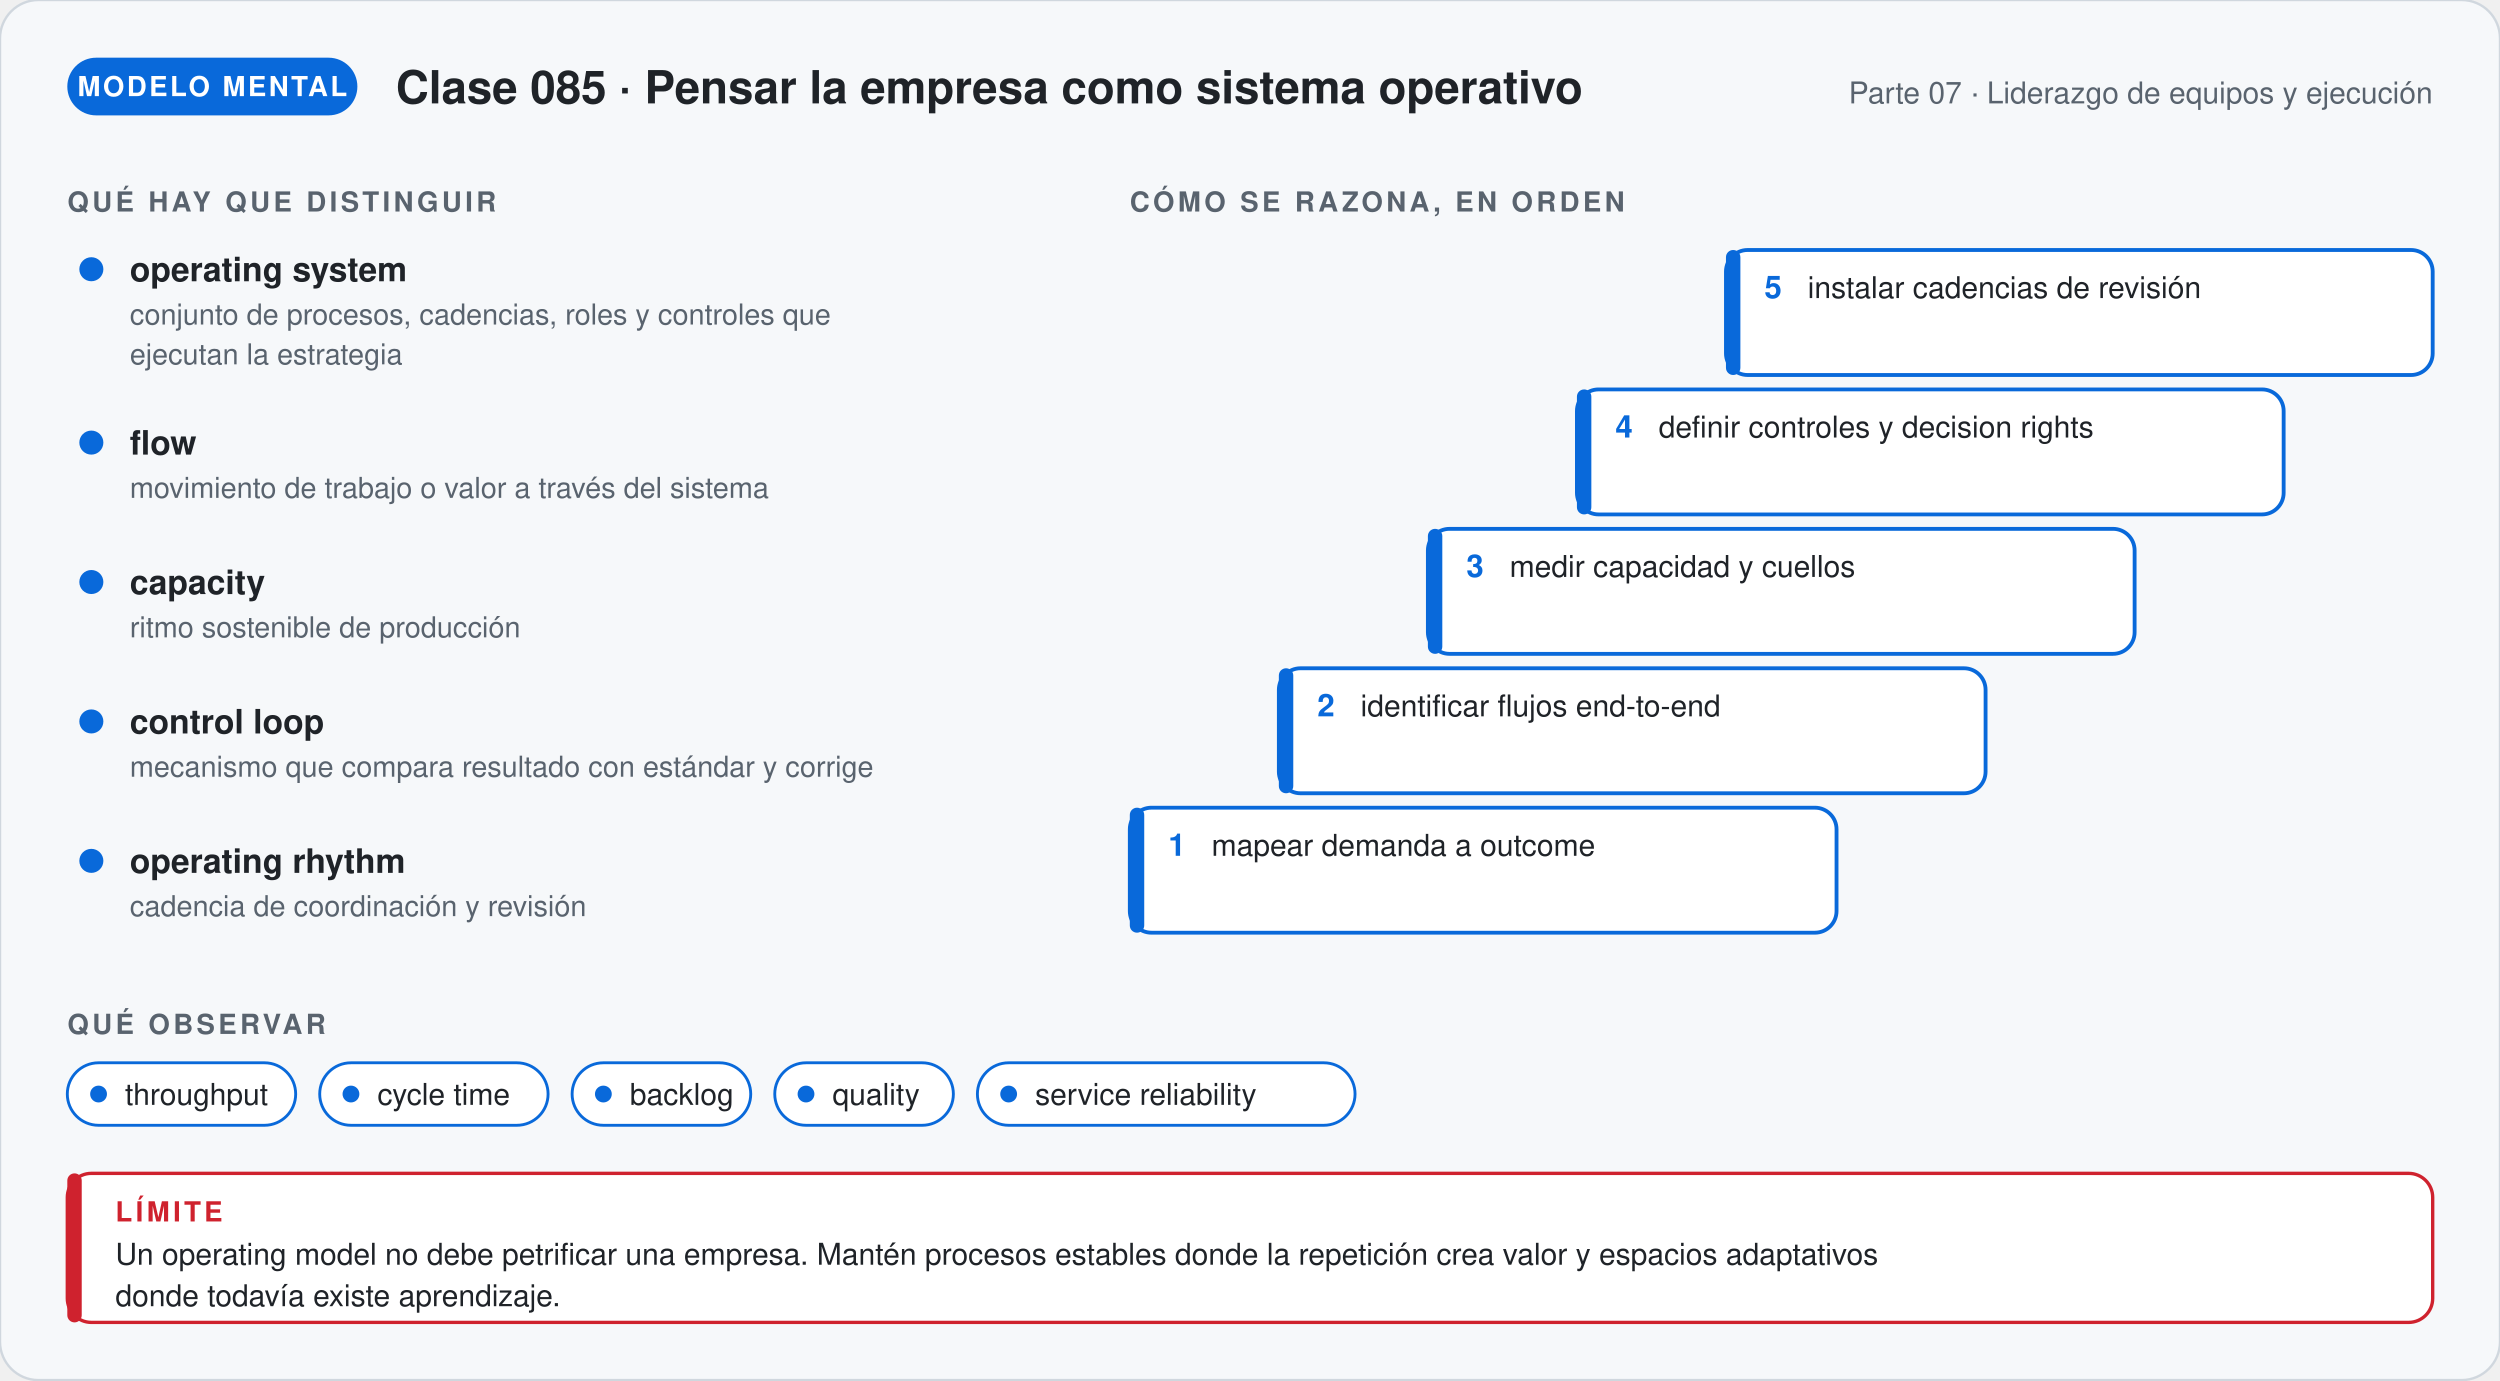
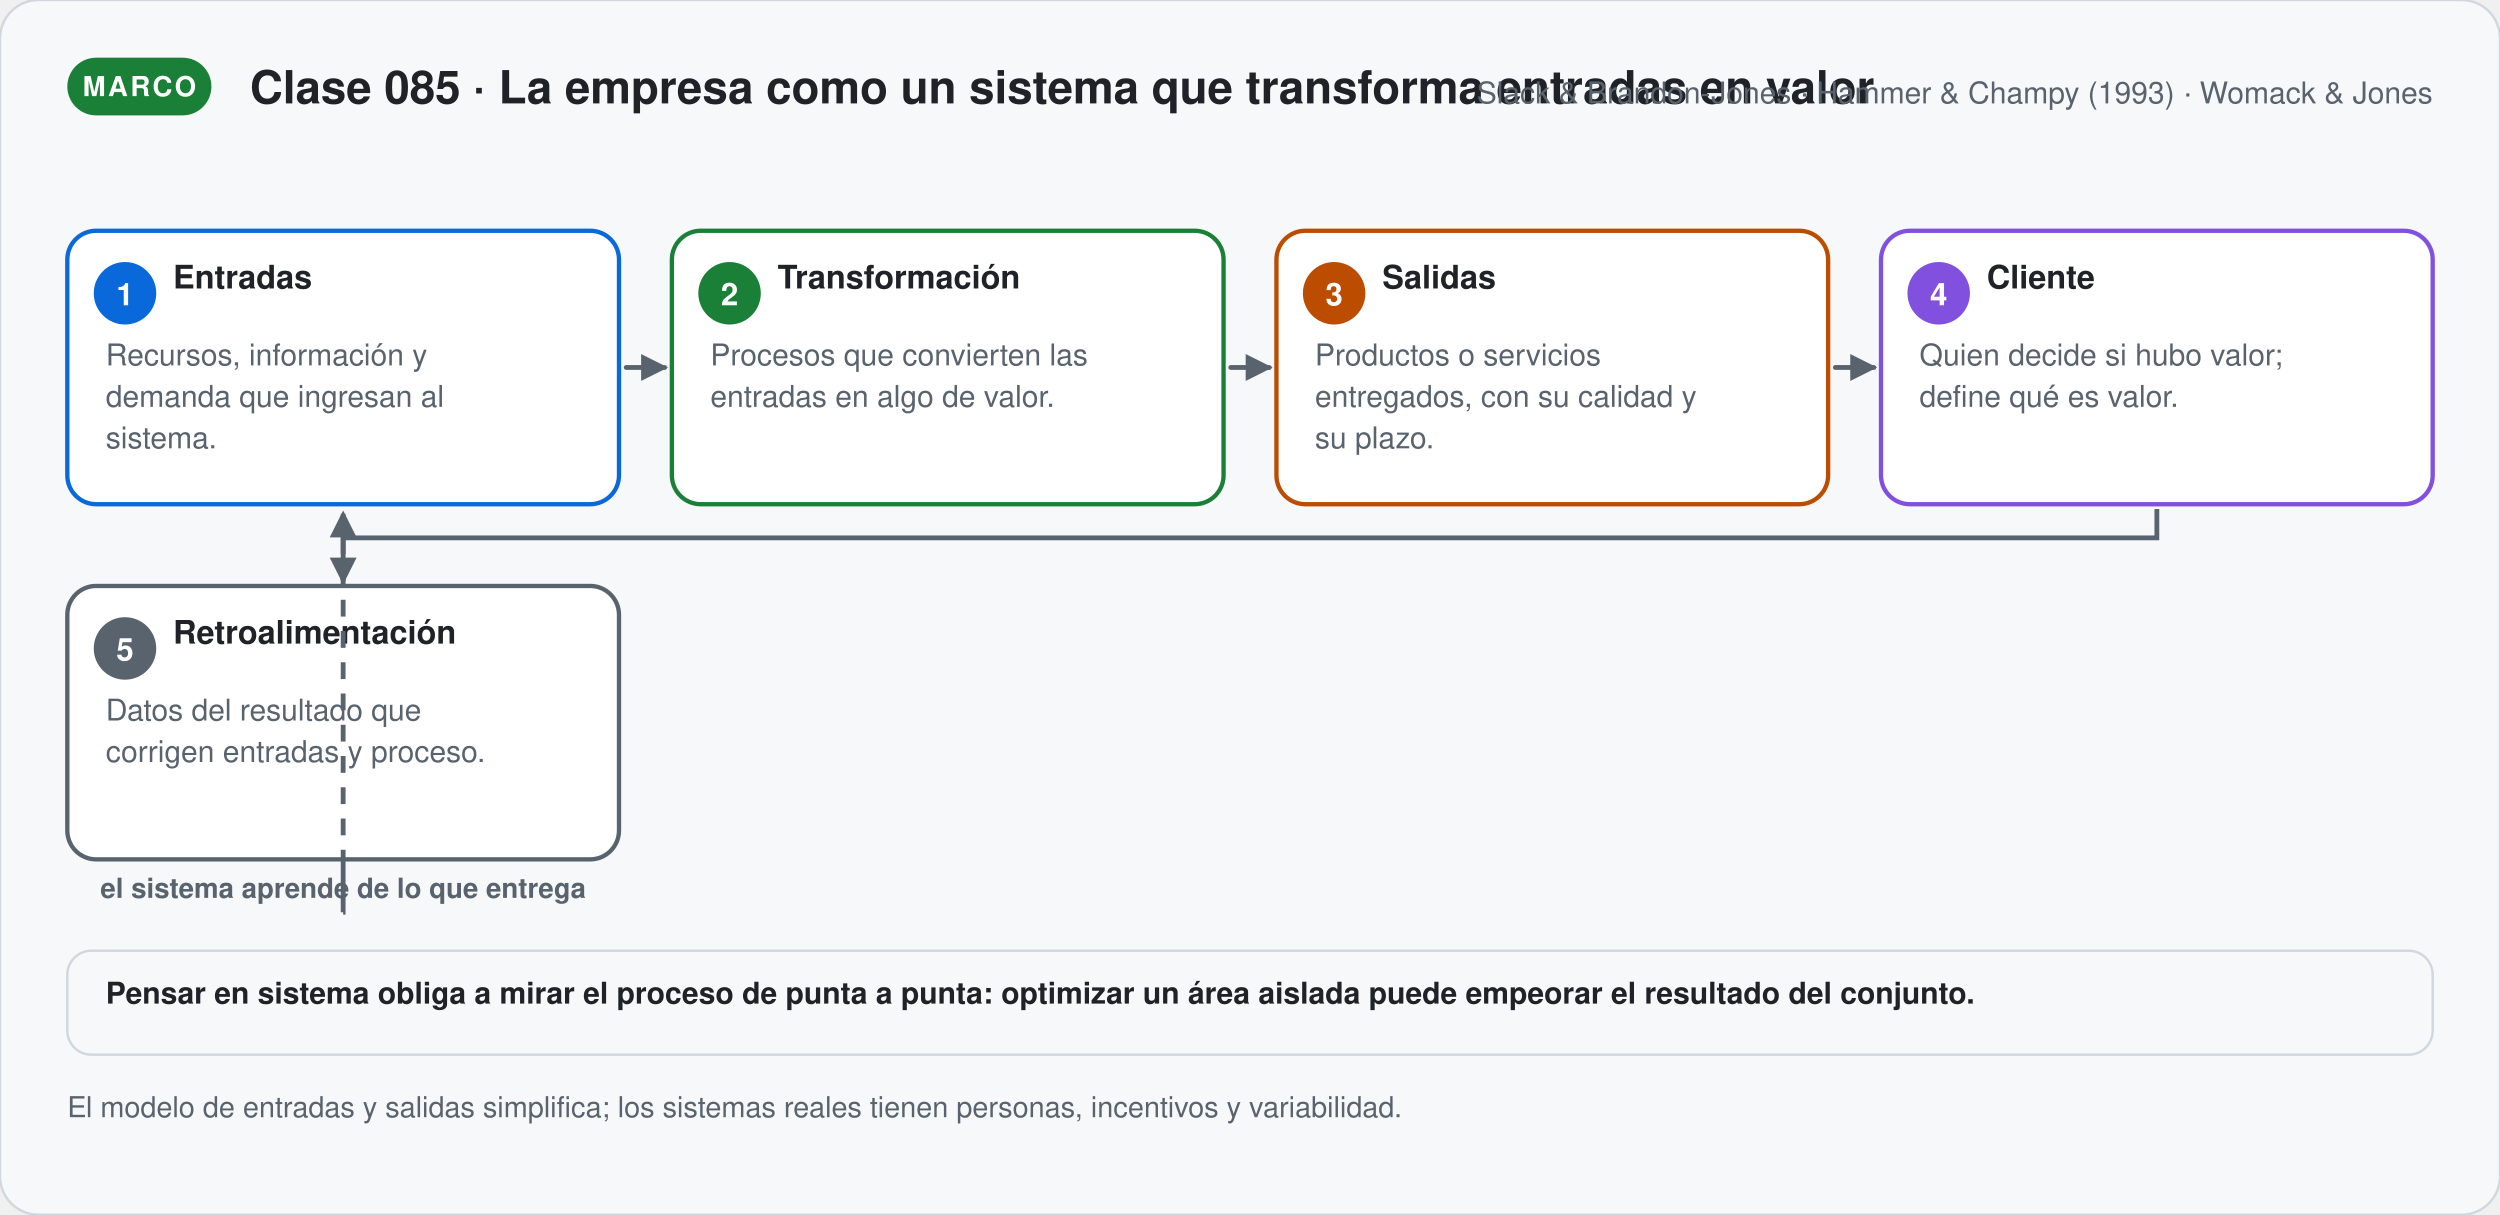
- <svg xmlns="http://www.w3.org/2000/svg" viewBox="0 0 1040 574.12" width="1040" role="img" aria-labelledby="t-g85 d-g85" font-family="'Segoe UI', 'Helvetica Neue', Helvetica, Arial, sans-serif">
+ <svg xmlns="http://www.w3.org/2000/svg" viewBox="0 0 1040 505.31" width="1040" role="img" aria-labelledby="t-s85 d-s85" font-family="'Segoe UI', 'Helvetica Neue', Helvetica, Arial, sans-serif">
  <defs>
-     <marker id="p-g85" viewBox="0 0 10 10" refX="8" refY="5" markerWidth="7" markerHeight="7" orient="auto">
+     <marker id="p-s85" viewBox="0 0 10 10" refX="8" refY="5" markerWidth="7" markerHeight="7" orient="auto">
      <path d="M1,1 L9,5 L1,9 Z" fill="#59636e" />
    </marker>
  </defs>
-   <rect width="1040" height="574.12" rx="16" fill="#f6f8fa" stroke="#d0d7de" />
-   <rect x="28" y="24" width="120.67" height="24" rx="12" fill="#0969da" />
-   <text x="88.335" y="40" font-size="11.5" font-weight="700" fill="#ffffff" text-anchor="middle" letter-spacing="1">MODELO MENTAL</text>
-   <text x="164.67" y="43" font-size="19" font-weight="700" fill="#1f2328" text-anchor="start">Clase 085 · Pensar la empresa como sistema operativo</text>
-   <text x="1012" y="43" font-size="12.5" font-weight="400" fill="#59636e" text-anchor="end">Parte 07 · Liderazgo de equipos y ejecución</text>
-   <text x="28" y="88" font-size="11.5" font-weight="700" fill="#59636e" text-anchor="start" letter-spacing="1.4">QUÉ HAY QUE DISTINGUIR</text>
-   <circle cx="38" cy="112" r="5" fill="#0969da" />
-   <text x="54" y="117" font-size="14" font-weight="700" fill="#1f2328" text-anchor="start">operating system</text>
-   <text x="54" y="135" font-size="12" font-weight="400" fill="#59636e" text-anchor="start">conjunto de procesos, cadencias, roles y controles que</text>
-   <text x="54" y="151.56" font-size="12" font-weight="400" fill="#59636e" text-anchor="start">ejecutan la estrategia</text>
-   <circle cx="38" cy="184.12" r="5" fill="#0969da" />
-   <text x="54" y="189.12" font-size="14" font-weight="700" fill="#1f2328" text-anchor="start">flow</text>
-   <text x="54" y="207.12" font-size="12" font-weight="400" fill="#59636e" text-anchor="start">movimiento de trabajo o valor a través del sistema</text>
-   <circle cx="38" cy="242.12" r="5" fill="#0969da" />
-   <text x="54" y="247.12" font-size="14" font-weight="700" fill="#1f2328" text-anchor="start">capacity</text>
-   <text x="54" y="265.12" font-size="12" font-weight="400" fill="#59636e" text-anchor="start">ritmo sostenible de producción</text>
-   <circle cx="38" cy="300.12" r="5" fill="#0969da" />
-   <text x="54" y="305.12" font-size="14" font-weight="700" fill="#1f2328" text-anchor="start">control loop</text>
-   <text x="54" y="323.12" font-size="12" font-weight="400" fill="#59636e" text-anchor="start">mecanismo que compara resultado con estándar y corrige</text>
-   <circle cx="38" cy="358.12" r="5" fill="#0969da" />
-   <text x="54" y="363.12" font-size="14" font-weight="700" fill="#1f2328" text-anchor="start">operating rhythm</text>
-   <text x="54" y="381.12" font-size="12" font-weight="400" fill="#59636e" text-anchor="start">cadencia de coordinación y revisión</text>
-   <text x="470" y="88" font-size="11.5" font-weight="700" fill="#59636e" text-anchor="start" letter-spacing="1.4">CÓMO SE RAZONA, EN ORDEN</text>
-   <rect x="470" y="336" width="294" height="52" rx="9" fill="#ffffff" stroke="#0969da" stroke-width="1.6" />
-   <rect x="470" y="336" width="6" height="52" rx="3" fill="#0969da" />
-   <text x="486" y="356" font-size="13" font-weight="800" fill="#0969da" text-anchor="start">1</text>
-   <text x="504" y="356" font-size="12.5" font-weight="400" fill="#1f2328" text-anchor="start">mapear demanda a outcome</text>
-   <rect x="532" y="278" width="294" height="52" rx="9" fill="#ffffff" stroke="#0969da" stroke-width="1.6" />
-   <rect x="532" y="278" width="6" height="52" rx="3" fill="#0969da" />
-   <text x="548" y="298" font-size="13" font-weight="800" fill="#0969da" text-anchor="start">2</text>
-   <text x="566" y="298" font-size="12.5" font-weight="400" fill="#1f2328" text-anchor="start">identificar flujos end-to-end</text>
-   <rect x="594" y="220" width="294" height="52" rx="9" fill="#ffffff" stroke="#0969da" stroke-width="1.6" />
-   <rect x="594" y="220" width="6" height="52" rx="3" fill="#0969da" />
-   <text x="610" y="240" font-size="13" font-weight="800" fill="#0969da" text-anchor="start">3</text>
-   <text x="628" y="240" font-size="12.5" font-weight="400" fill="#1f2328" text-anchor="start">medir capacidad y cuellos</text>
-   <rect x="656" y="162" width="294" height="52" rx="9" fill="#ffffff" stroke="#0969da" stroke-width="1.6" />
-   <rect x="656" y="162" width="6" height="52" rx="3" fill="#0969da" />
-   <text x="672" y="182" font-size="13" font-weight="800" fill="#0969da" text-anchor="start">4</text>
-   <text x="690" y="182" font-size="12.5" font-weight="400" fill="#1f2328" text-anchor="start">definir controles y decision rights</text>
-   <rect x="718" y="104" width="294" height="52" rx="9" fill="#ffffff" stroke="#0969da" stroke-width="1.6" />
-   <rect x="718" y="104" width="6" height="52" rx="3" fill="#0969da" />
-   <text x="734" y="124" font-size="13" font-weight="800" fill="#0969da" text-anchor="start">5</text>
-   <text x="752" y="124" font-size="12.5" font-weight="400" fill="#1f2328" text-anchor="start">instalar cadencias de revisión</text>
-   <text x="28" y="430.12" font-size="11.5" font-weight="700" fill="#59636e" text-anchor="start" letter-spacing="1.4">QUÉ OBSERVAR</text>
-   <rect x="28" y="442.12" width="95" height="26" rx="13" fill="#ffffff" stroke="#0969da" stroke-width="1.2" />
-   <circle cx="41" cy="455.12" r="3.5" fill="#0969da" />
-   <text x="52" y="459.62" font-size="12.5" font-weight="400" fill="#1f2328" text-anchor="start">throughput</text>
-   <rect x="133" y="442.12" width="95" height="26" rx="13" fill="#ffffff" stroke="#0969da" stroke-width="1.2" />
-   <circle cx="146" cy="455.12" r="3.5" fill="#0969da" />
-   <text x="157" y="459.62" font-size="12.5" font-weight="400" fill="#1f2328" text-anchor="start">cycle time</text>
-   <rect x="238" y="442.12" width="74.3" height="26" rx="13" fill="#ffffff" stroke="#0969da" stroke-width="1.2" />
-   <circle cx="251" cy="455.12" r="3.5" fill="#0969da" />
-   <text x="262" y="459.62" font-size="12.5" font-weight="400" fill="#1f2328" text-anchor="start">backlog</text>
-   <rect x="322.3" y="442.12" width="74.3" height="26" rx="13" fill="#ffffff" stroke="#0969da" stroke-width="1.2" />
-   <circle cx="335.3" cy="455.12" r="3.5" fill="#0969da" />
-   <text x="346.3" y="459.62" font-size="12.5" font-weight="400" fill="#1f2328" text-anchor="start">quality</text>
-   <rect x="406.6" y="442.12" width="157.1" height="26" rx="13" fill="#ffffff" stroke="#0969da" stroke-width="1.2" />
-   <circle cx="419.6" cy="455.12" r="3.5" fill="#0969da" />
-   <text x="430.6" y="459.62" font-size="12.5" font-weight="400" fill="#1f2328" text-anchor="start">service reliability</text>
-   <rect x="28" y="488.12" width="984" height="62" rx="10" fill="#ffffff" stroke="#cf222e" stroke-width="1.4" />
-   <rect x="28" y="488.12" width="6" height="62" rx="3" fill="#cf222e" />
-   <text x="48" y="508.12" font-size="11.5" font-weight="700" fill="#cf222e" text-anchor="start" letter-spacing="1.4">LÍMITE</text>
-   <text x="48" y="526.12" font-size="12.5" font-weight="400" fill="#1f2328" text-anchor="start">Un operating model no debe petrificar una empresa. Mantén procesos estables donde la repetición crea valor y espacios adaptativos</text>
-   <text x="48" y="543.37" font-size="12.5" font-weight="400" fill="#1f2328" text-anchor="start">donde todavía existe aprendizaje.</text>
+   <rect width="1040" height="505.31" rx="16" fill="#f6f8fa" stroke="#d0d7de" />
+   <rect x="28" y="24" width="59.95" height="24" rx="12" fill="#1a7f37" />
+   <text x="57.975" y="40" font-size="11.5" font-weight="700" fill="#ffffff" text-anchor="middle" letter-spacing="1">MARCO</text>
+   <text x="103.95" y="43" font-size="19" font-weight="700" fill="#1f2328" text-anchor="start">Clase 085 · La empresa como un sistema que transforma entradas en valor</text>
+   <text x="1012" y="43" font-size="12.5" font-weight="400" fill="#59636e" text-anchor="end">Slack &amp; Brandon-Jones · Hammer &amp; Champy (1993) · Womack &amp; Jones</text>
+   <rect x="28" y="96" width="229.5" height="113.75" rx="12" fill="#ffffff" stroke="#0969da" stroke-width="1.8" />
+   <circle cx="52.0" cy="122.0" r="13" fill="#0969da" />
+   <text x="52" y="127" font-size="13" font-weight="700" fill="#ffffff" text-anchor="middle">1</text>
+   <text x="72" y="120" font-size="13.5" font-weight="700" fill="#1f2328" text-anchor="start">Entradas</text>
+   <text x="44" y="152" font-size="12.5" font-weight="400" fill="#59636e" text-anchor="start">Recursos, información y</text>
+   <text x="44" y="169.25" font-size="12.5" font-weight="400" fill="#59636e" text-anchor="start">demanda que ingresan al</text>
+   <text x="44" y="186.5" font-size="12.5" font-weight="400" fill="#59636e" text-anchor="start">sistema.</text>
+   <path d="M260.5,152.875 L276.5,152.875" stroke="#59636e" stroke-width="2" fill="none" stroke-linecap="round" marker-end="url(#p-s85)" />
+   <rect x="279.5" y="96" width="229.5" height="113.75" rx="12" fill="#ffffff" stroke="#1a7f37" stroke-width="1.8" />
+   <circle cx="303.5" cy="122.0" r="13" fill="#1a7f37" />
+   <text x="303.5" y="127" font-size="13" font-weight="700" fill="#ffffff" text-anchor="middle">2</text>
+   <text x="323.5" y="120" font-size="13.5" font-weight="700" fill="#1f2328" text-anchor="start">Transformación</text>
+   <text x="295.5" y="152" font-size="12.5" font-weight="400" fill="#59636e" text-anchor="start">Procesos que convierten las</text>
+   <text x="295.5" y="169.25" font-size="12.5" font-weight="400" fill="#59636e" text-anchor="start">entradas en algo de valor.</text>
+   <path d="M512,152.875 L528,152.875" stroke="#59636e" stroke-width="2" fill="none" stroke-linecap="round" marker-end="url(#p-s85)" />
+   <rect x="531" y="96" width="229.5" height="113.75" rx="12" fill="#ffffff" stroke="#bc4c00" stroke-width="1.8" />
+   <circle cx="555.0" cy="122.0" r="13" fill="#bc4c00" />
+   <text x="555" y="127" font-size="13" font-weight="700" fill="#ffffff" text-anchor="middle">3</text>
+   <text x="575" y="120" font-size="13.5" font-weight="700" fill="#1f2328" text-anchor="start">Salidas</text>
+   <text x="547" y="152" font-size="12.5" font-weight="400" fill="#59636e" text-anchor="start">Productos o servicios</text>
+   <text x="547" y="169.25" font-size="12.5" font-weight="400" fill="#59636e" text-anchor="start">entregados, con su calidad y</text>
+   <text x="547" y="186.5" font-size="12.5" font-weight="400" fill="#59636e" text-anchor="start">su plazo.</text>
+   <path d="M763.5,152.875 L779.5,152.875" stroke="#59636e" stroke-width="2" fill="none" stroke-linecap="round" marker-end="url(#p-s85)" />
+   <rect x="782.5" y="96" width="229.5" height="113.75" rx="12" fill="#ffffff" stroke="#8250df" stroke-width="1.8" />
+   <circle cx="806.5" cy="122.0" r="13" fill="#8250df" />
+   <text x="806.5" y="127" font-size="13" font-weight="700" fill="#ffffff" text-anchor="middle">4</text>
+   <text x="826.5" y="120" font-size="13.5" font-weight="700" fill="#1f2328" text-anchor="start">Cliente</text>
+   <text x="798.5" y="152" font-size="12.5" font-weight="400" fill="#59636e" text-anchor="start">Quien decide si hubo valor;</text>
+   <text x="798.5" y="169.25" font-size="12.5" font-weight="400" fill="#59636e" text-anchor="start">define qué es valor.</text>
+   <path d="M897.25,211.75 V223.75 H142.75 V241.75" stroke="#59636e" stroke-width="2" fill="none" marker-end="url(#p-s85)" />
+   <rect x="28" y="243.75" width="229.5" height="113.75" rx="12" fill="#ffffff" stroke="#59636e" stroke-width="1.8" />
+   <circle cx="52.0" cy="269.75" r="13" fill="#59636e" />
+   <text x="52" y="274.75" font-size="13" font-weight="700" fill="#ffffff" text-anchor="middle">5</text>
+   <text x="72" y="267.75" font-size="13.5" font-weight="700" fill="#1f2328" text-anchor="start">Retroalimentación</text>
+   <text x="44" y="299.75" font-size="12.5" font-weight="400" fill="#59636e" text-anchor="start">Datos del resultado que</text>
+   <text x="44" y="317" font-size="12.5" font-weight="400" fill="#59636e" text-anchor="start">corrigen entradas y proceso.</text>
+   <path d="M142.75,359.5 V379.5 H142.75 V213.75" stroke="#59636e" stroke-width="2" fill="none" stroke-dasharray="7 6" marker-end="url(#p-s85)" />
+   <text x="142.75" y="373.5" font-size="11.5" font-weight="600" fill="#59636e" text-anchor="middle">el sistema aprende de lo que entrega</text>
+   <rect x="28" y="395.5" width="984" height="43.25" rx="10" fill="#f6f8fa" stroke="#d0d7de" stroke-width="1" />
+   <text x="44" y="417.5" font-size="12.5" font-weight="600" fill="#1f2328" text-anchor="start">Pensar en sistema obliga a mirar el proceso de punta a punta: optimizar un área aislada puede empeorar el resultado del conjunto.</text>
+   <text x="28" y="464.75" font-size="12" font-weight="400" fill="#59636e" text-anchor="start">El modelo de entradas y salidas simplifica; los sistemas reales tienen personas, incentivos y variabilidad.</text>
</svg>
